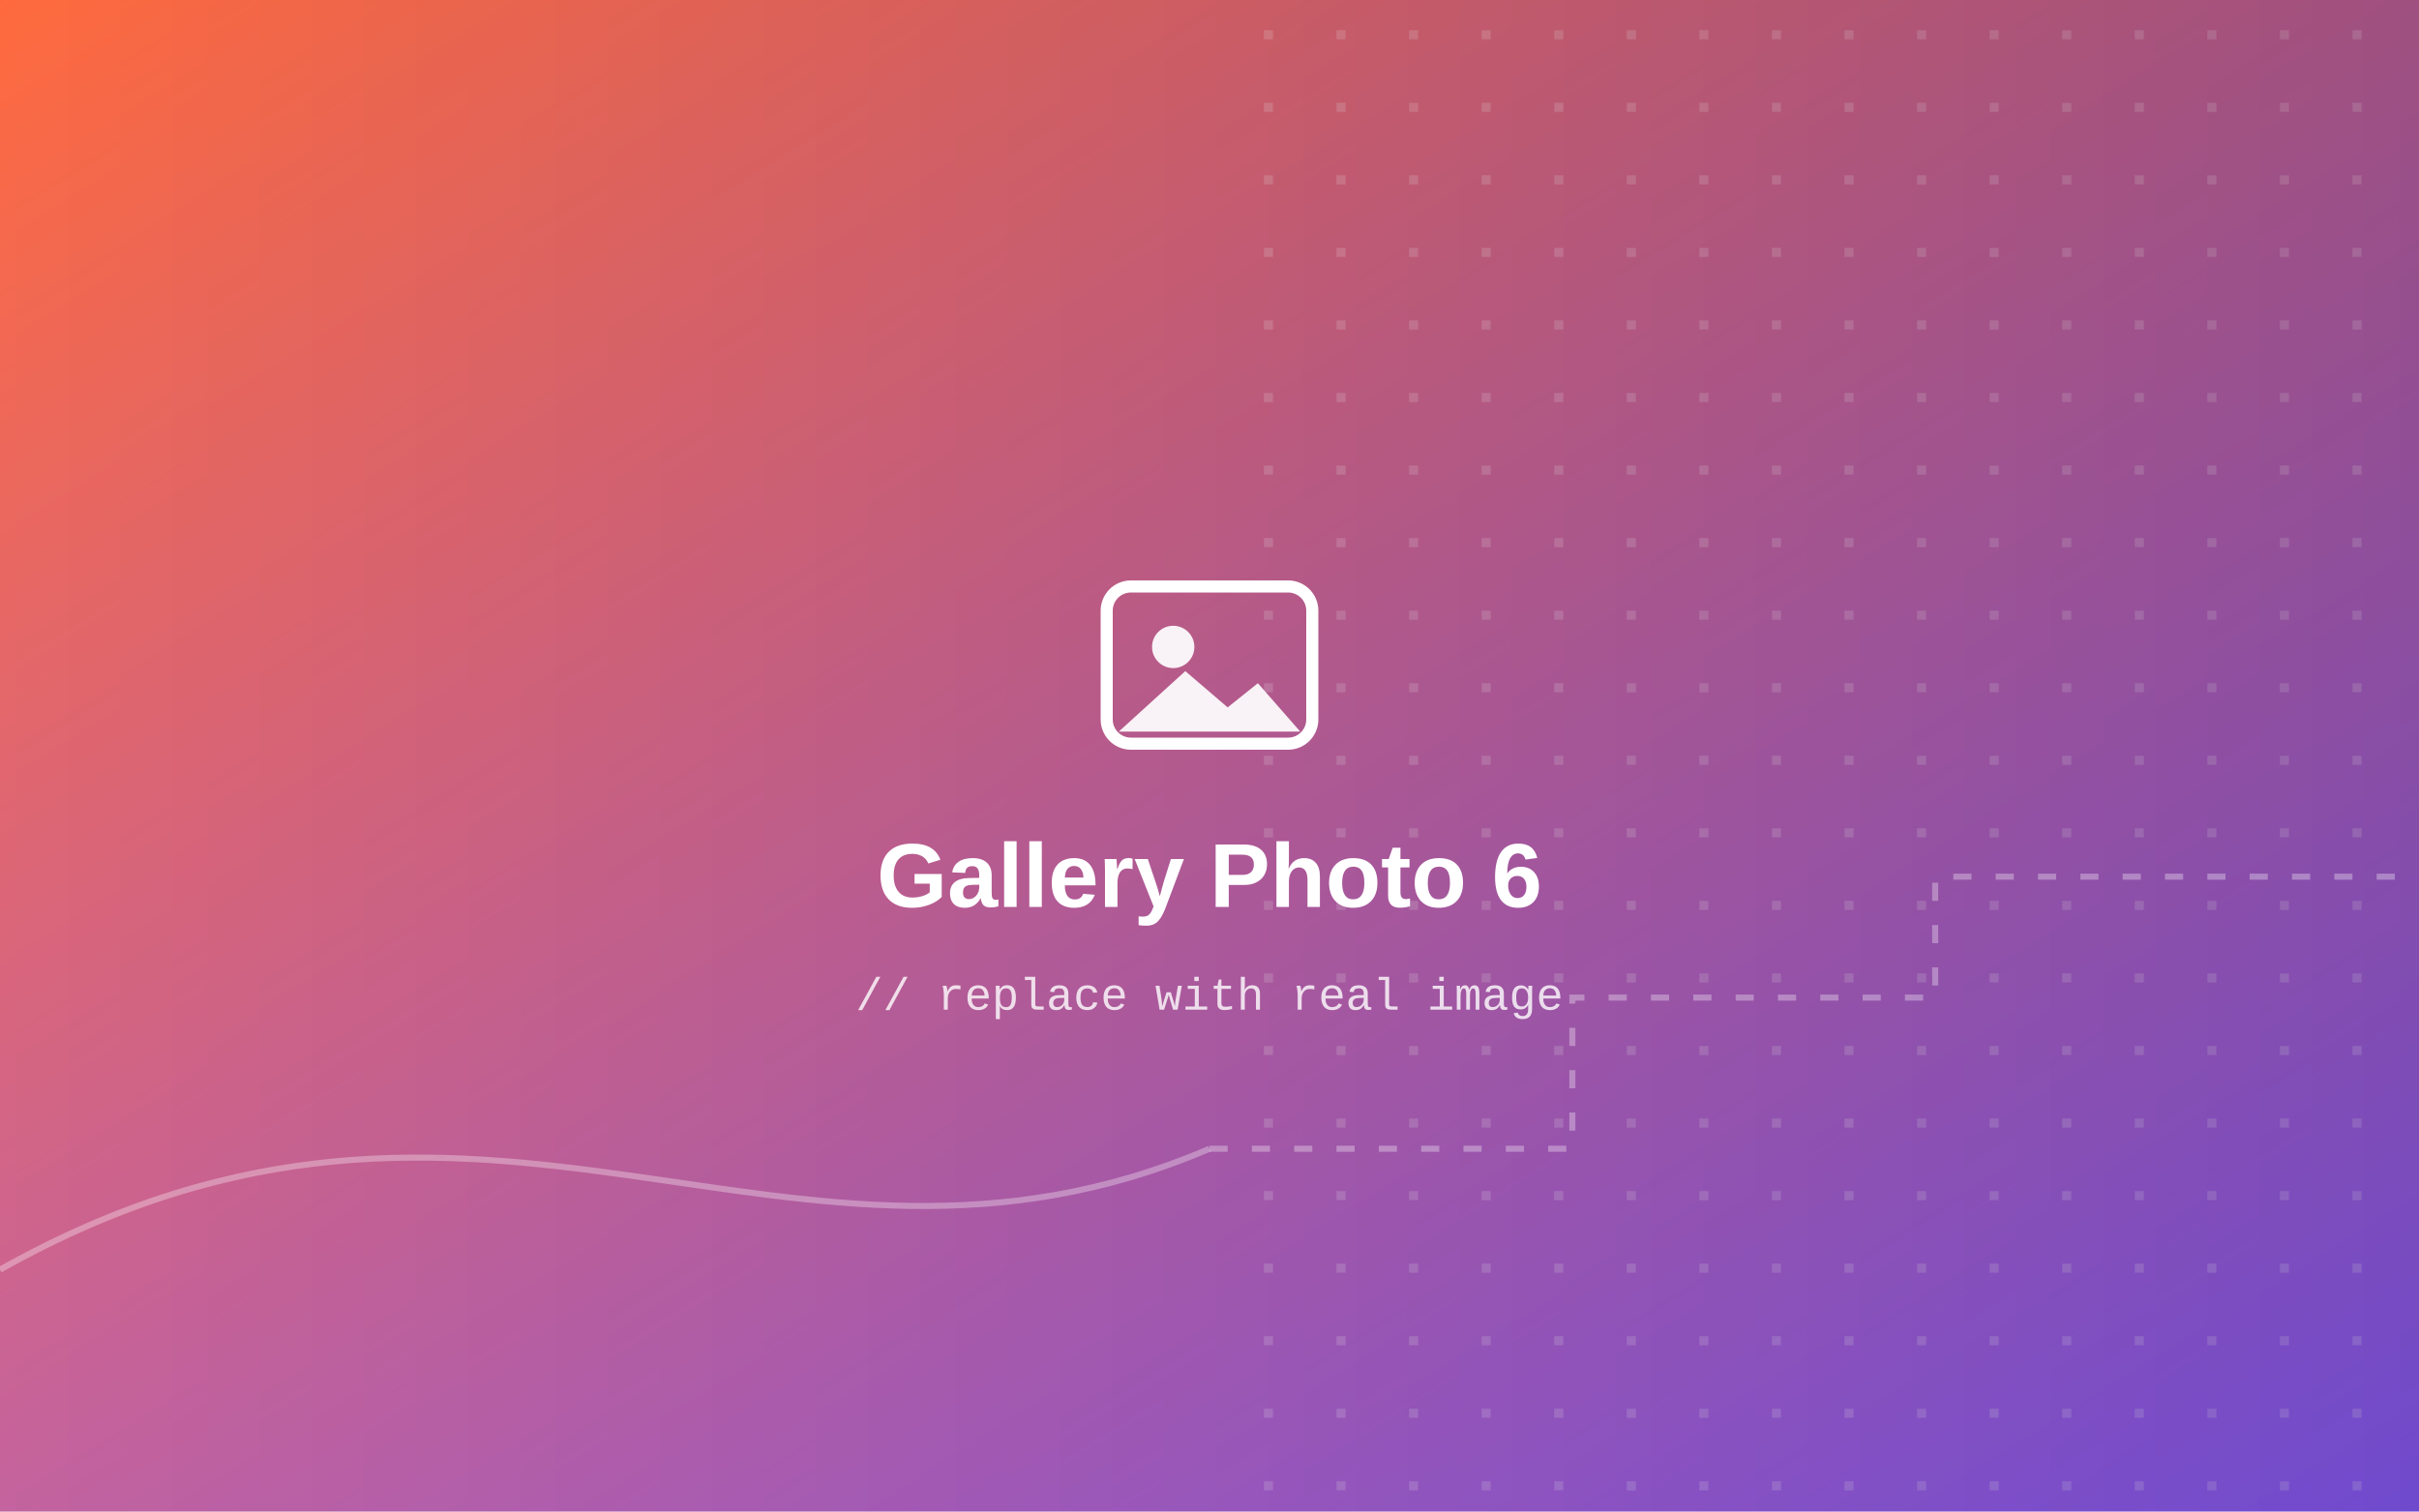
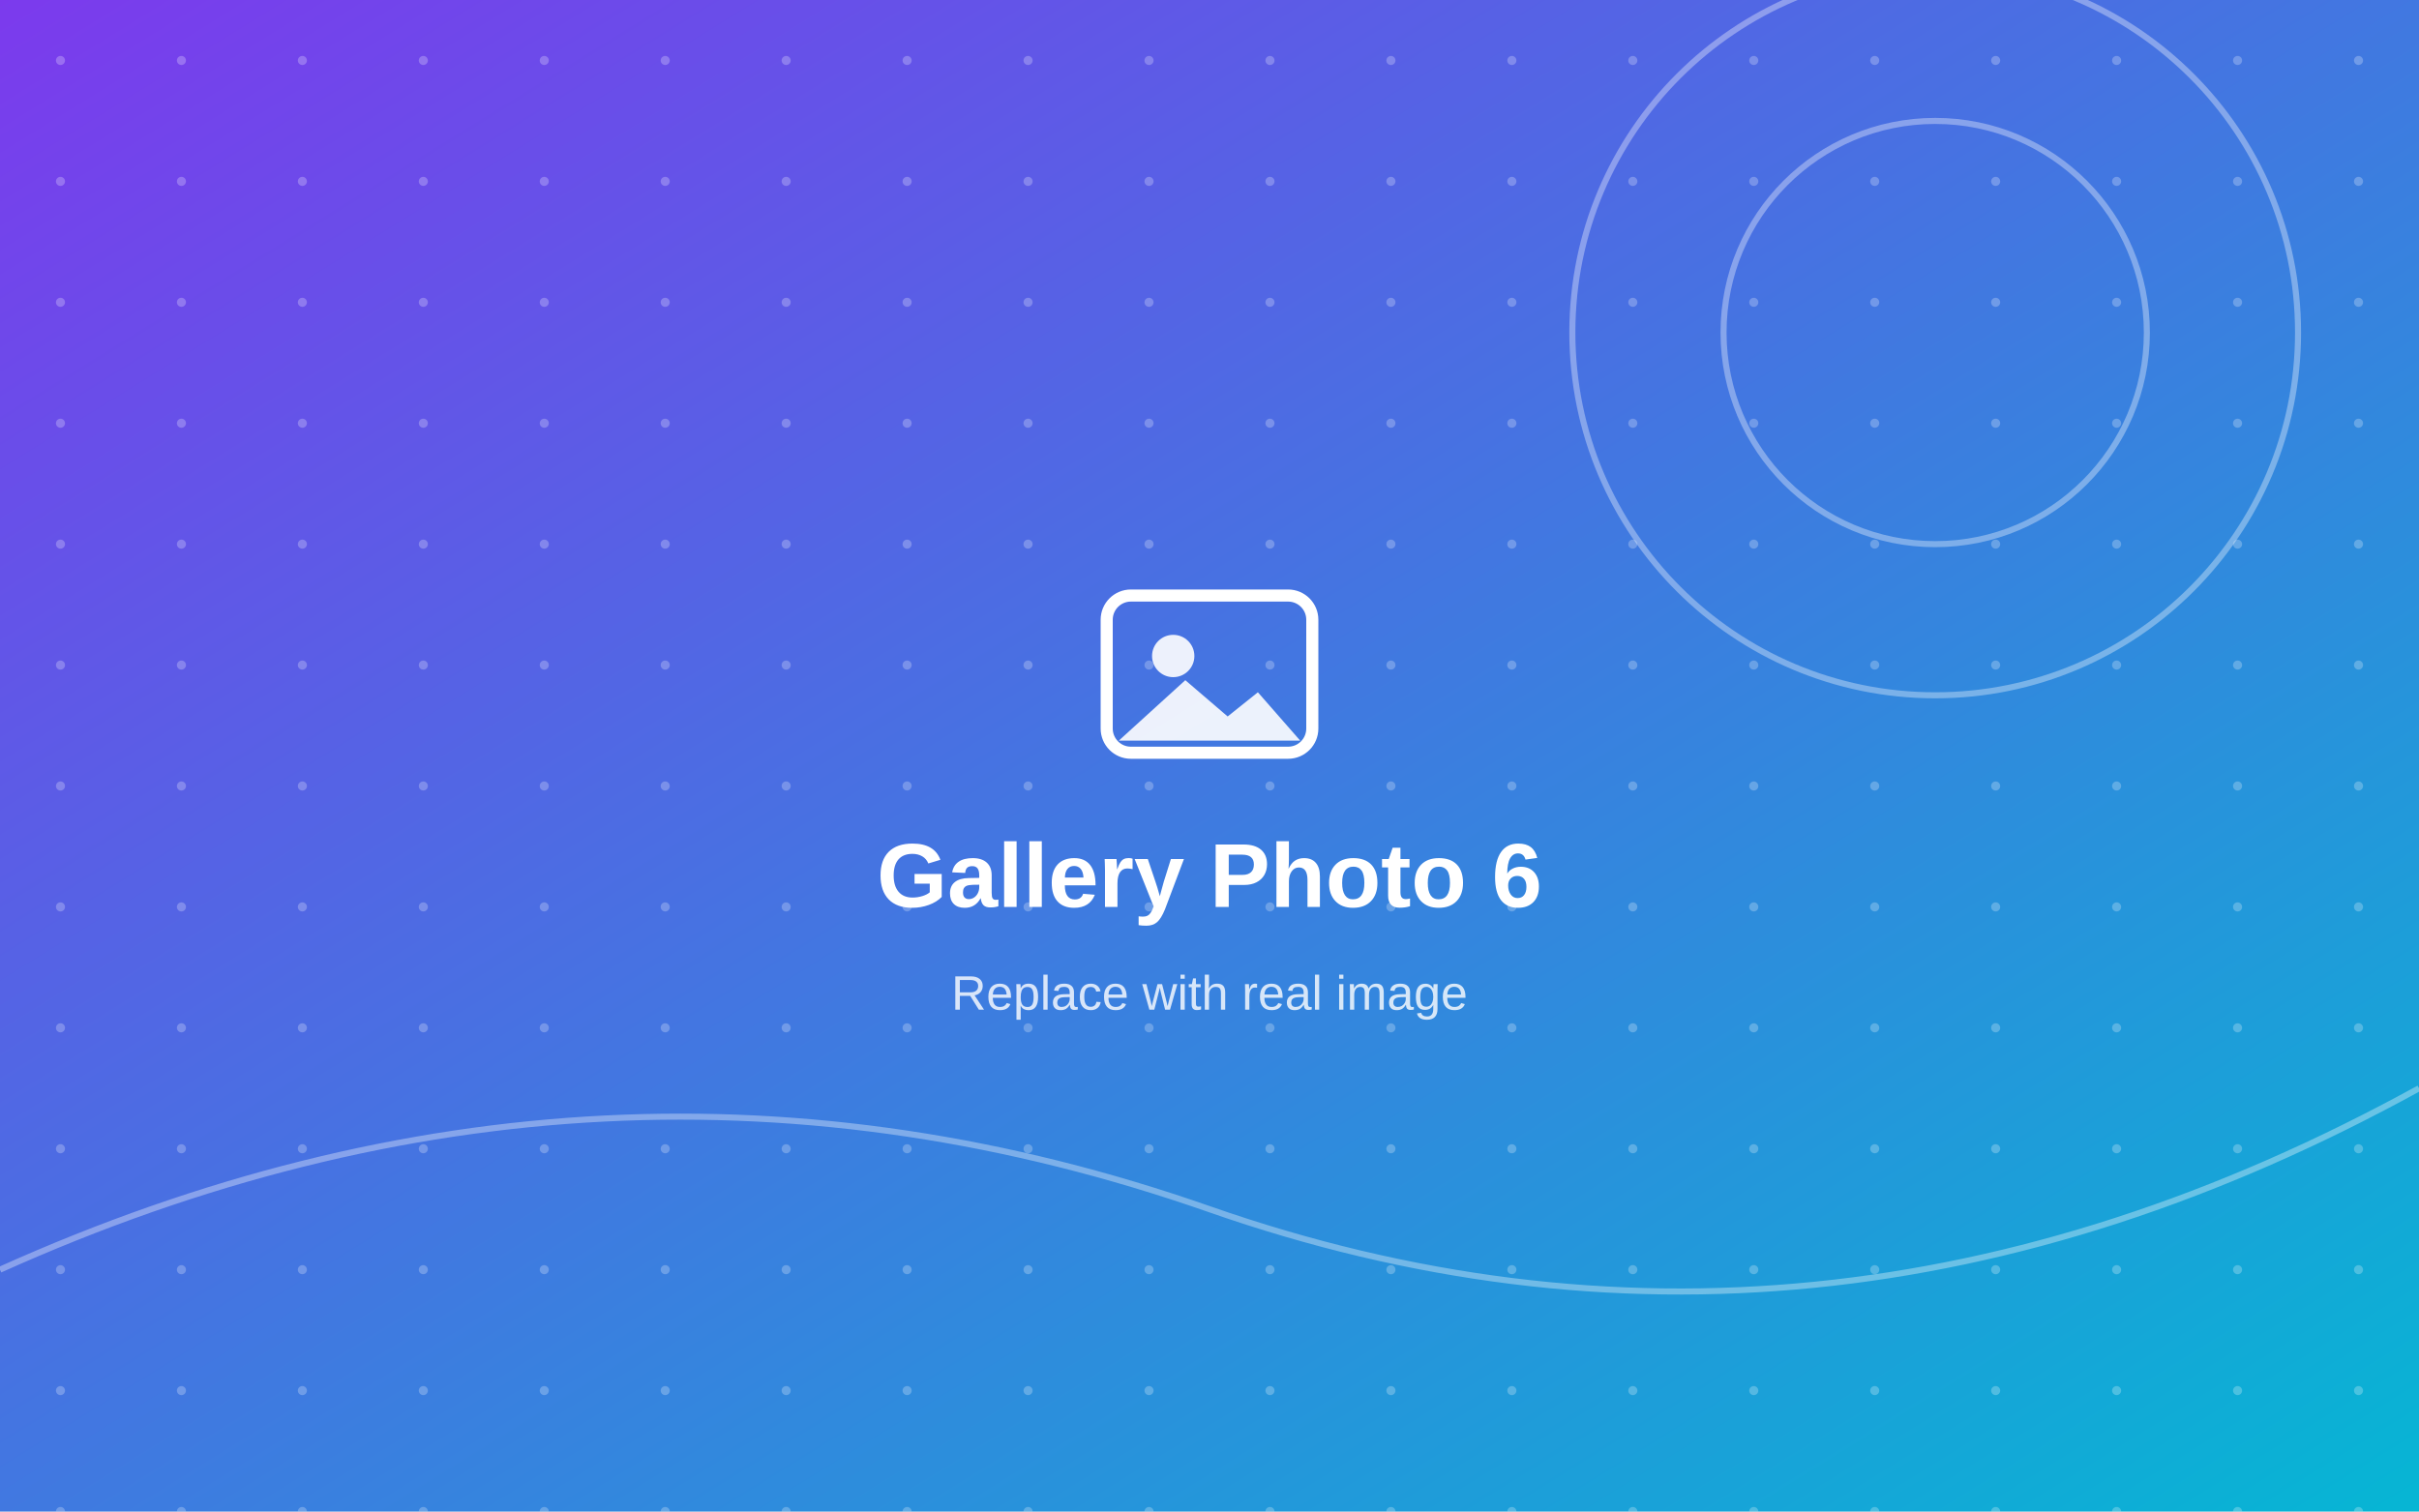
<svg xmlns="http://www.w3.org/2000/svg" viewBox="0 0 800 500" preserveAspectRatio="xMidYMid slice">
  <defs>
    <linearGradient id="g" x1="0" y1="0" x2="1" y2="1">
-       <stop offset="0" stop-color="#ff6a3d" />
-       <stop offset="1" stop-color="#8a5cff" />
+       <stop offset="0" stop-color="#7c3aed" />
+       <stop offset="1" stop-color="#06b6d4" />
    </linearGradient>
-     <pattern id="p" width="24" height="24" patternUnits="userSpaceOnUse">
-       <rect x="10" y="10" width="3" height="3" fill="#fff" opacity=".18" />
+     <pattern id="p" width="40" height="40" patternUnits="userSpaceOnUse">
+       <circle cx="20" cy="20" r="1.5" fill="#fff" opacity=".25" />
    </pattern>
-     <linearGradient id="f" x1="0" y1="0" x2="1" y2="0">
-       <stop offset="0" stop-color="#000" stop-opacity="0" />
-       <stop offset="1" stop-color="#000" stop-opacity=".55" />
-     </linearGradient>
  </defs>
  <rect width="800" height="500" fill="url(#g)" />
-   <rect x="400" width="400" height="500" fill="url(#p)" />
-   <rect width="800" height="500" fill="url(#f)" opacity=".35" />
-   <g fill="none" stroke="#fff" stroke-opacity=".32" stroke-width="2">
-     <path d="M0 420 C 160 330, 260 440, 400 380" />
-     <path d="M400 380 H 520 V 330 H 640 V 290 H 800" stroke-dasharray="6 8" />
+   <rect width="800" height="500" fill="url(#p)" />
+   <g fill="none" stroke="#fff" stroke-opacity=".35" stroke-width="2">
+     <circle cx="640" cy="110" r="70" />
+     <circle cx="640" cy="110" r="120" />
+     <path d="M0 420 Q200 330 400 400 T800 360" />
  </g>
-   <g transform="translate(400 222)" fill="#fff" fill-opacity=".92">
+   <g transform="translate(400 225)" fill="#fff" fill-opacity=".9">
    <rect x="-34" y="-28" width="68" height="52" rx="8" fill="none" stroke="#fff" stroke-width="4" />
    <circle cx="-12" cy="-8" r="7" />
    <path d="M-30 20 L-8 0 L6 12 L16 4 L30 20 Z" />
  </g>
  <text x="400" y="300" text-anchor="middle" font-family="Arial, sans-serif" font-size="30" font-weight="700" fill="#fff">Gallery Photo 6</text>
-   <text x="400" y="334" text-anchor="middle" font-family="Courier New, monospace" font-size="15" fill="#fff" fill-opacity=".8">// replace with real image</text>
+   <text x="400" y="334" text-anchor="middle" font-family="Arial, sans-serif" font-size="16" fill="#fff" fill-opacity=".8">Replace with real image</text>
</svg>
